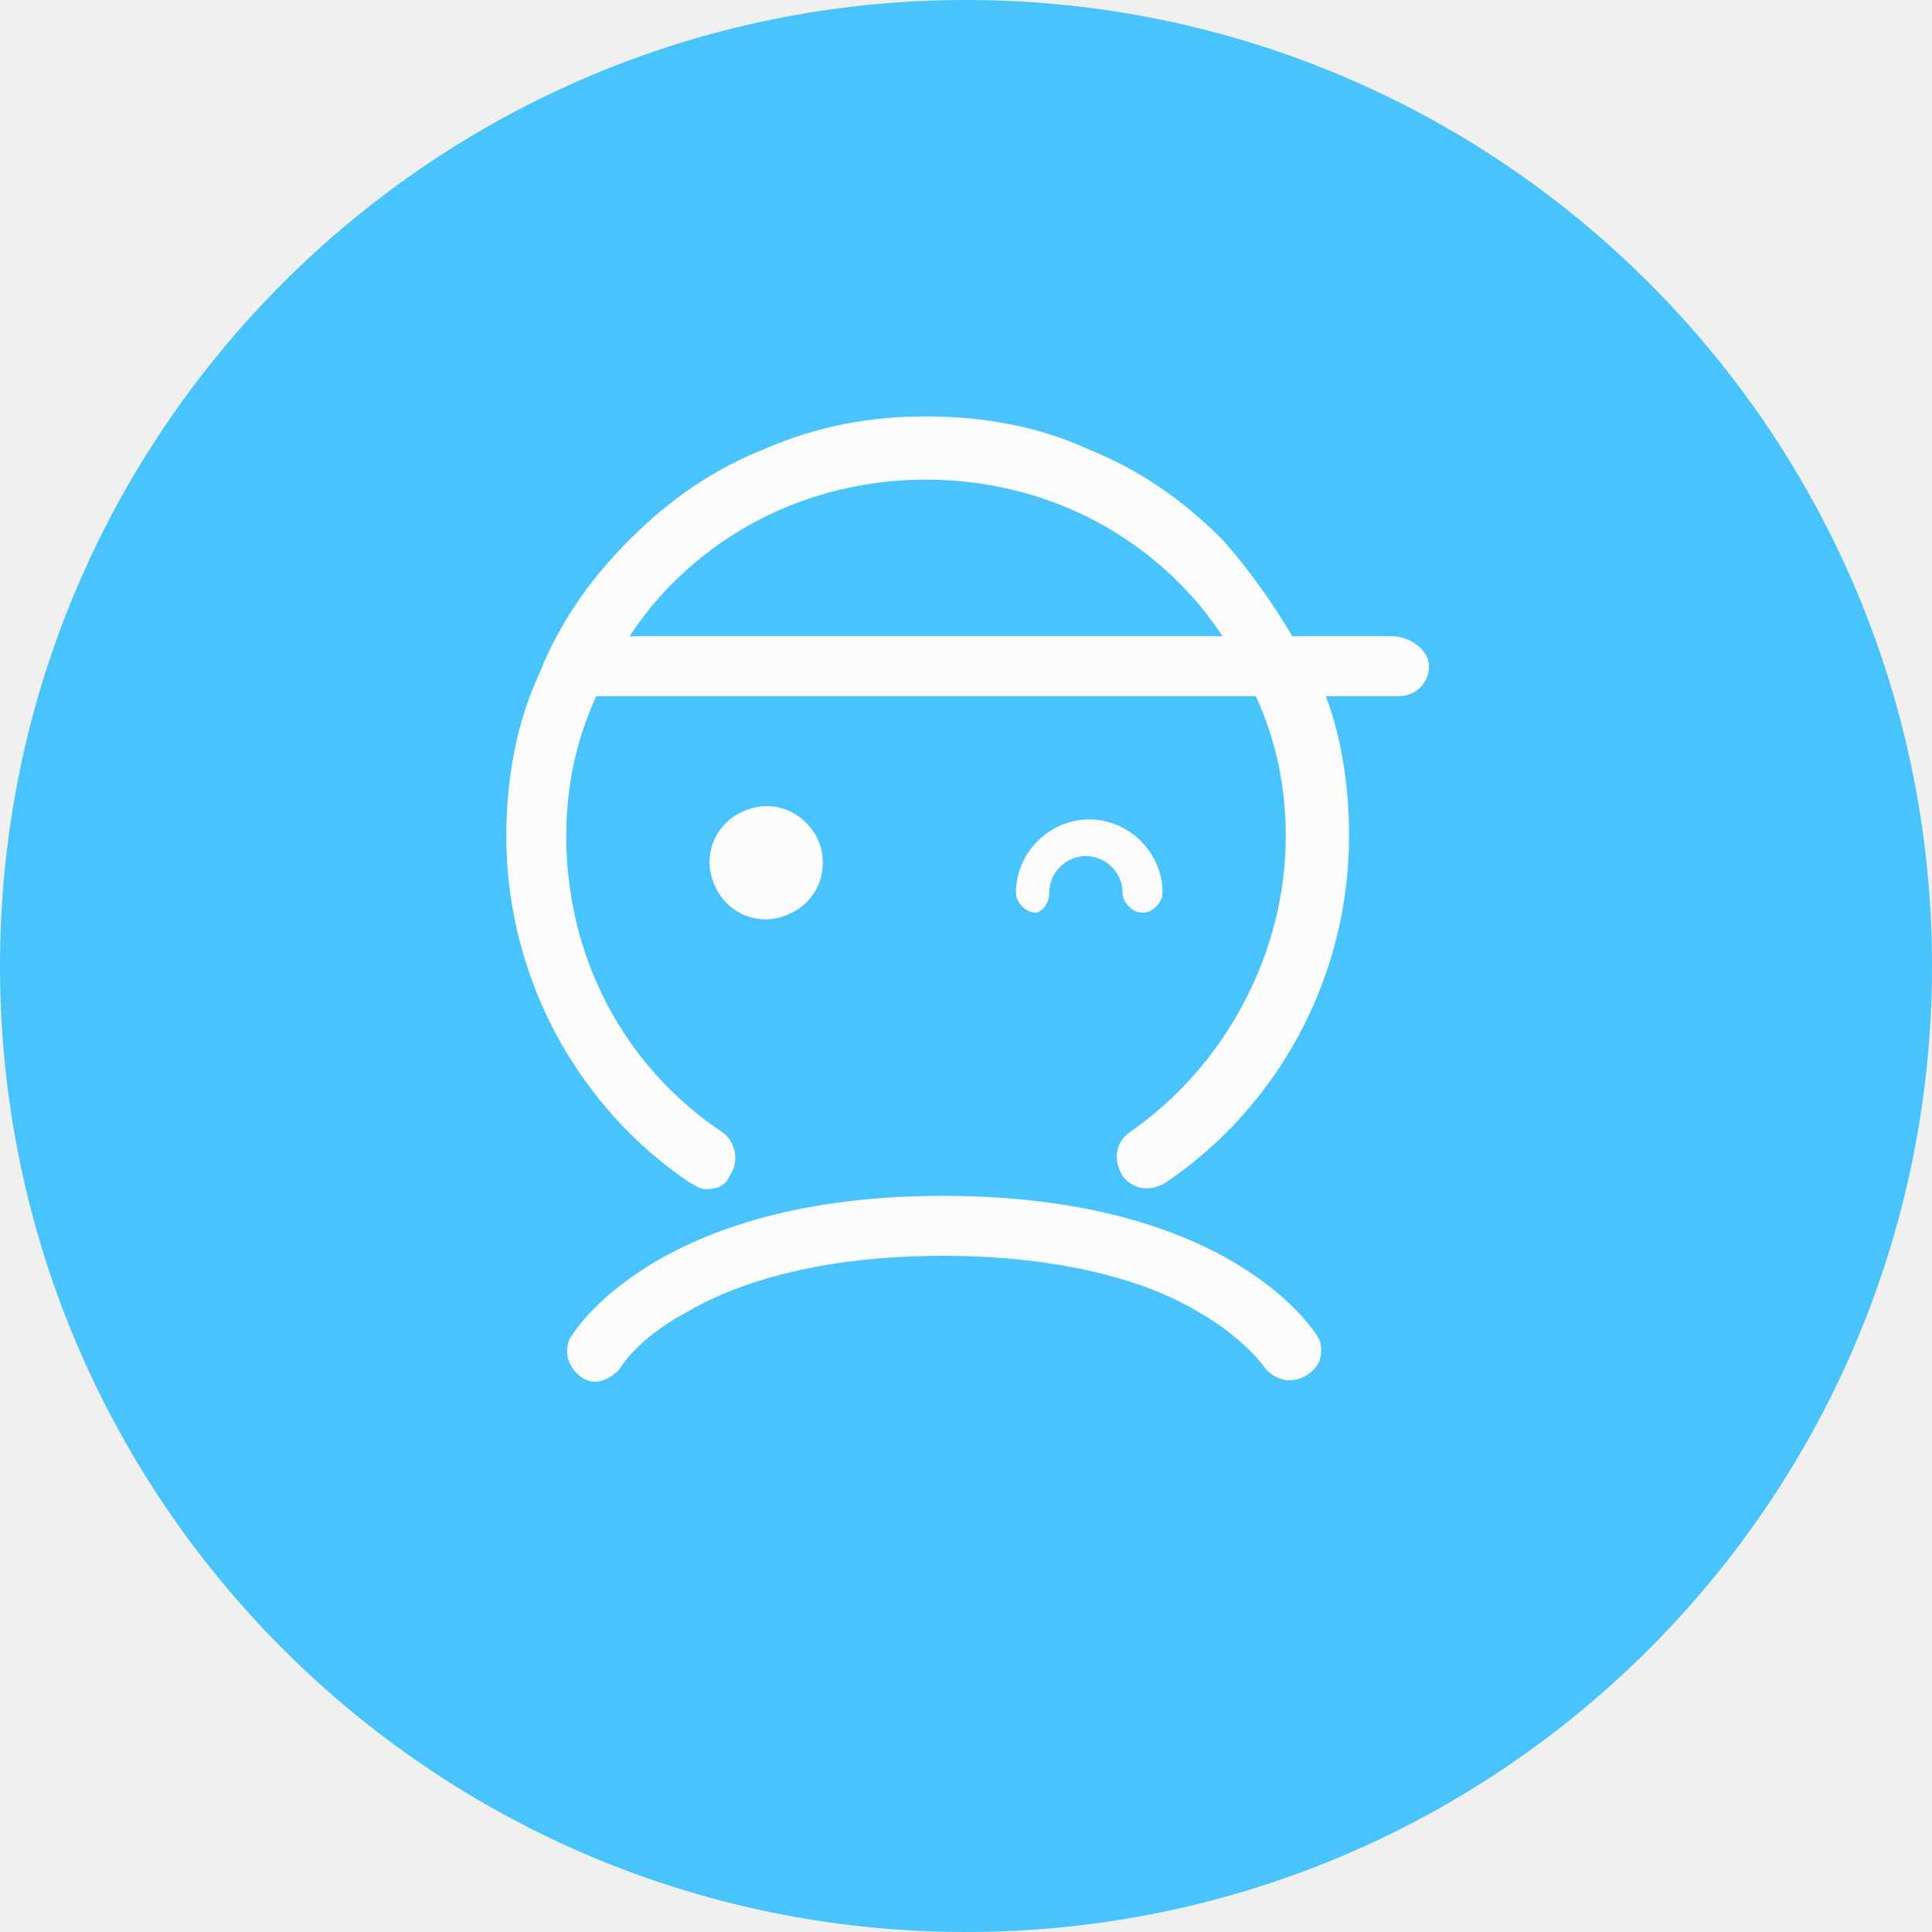
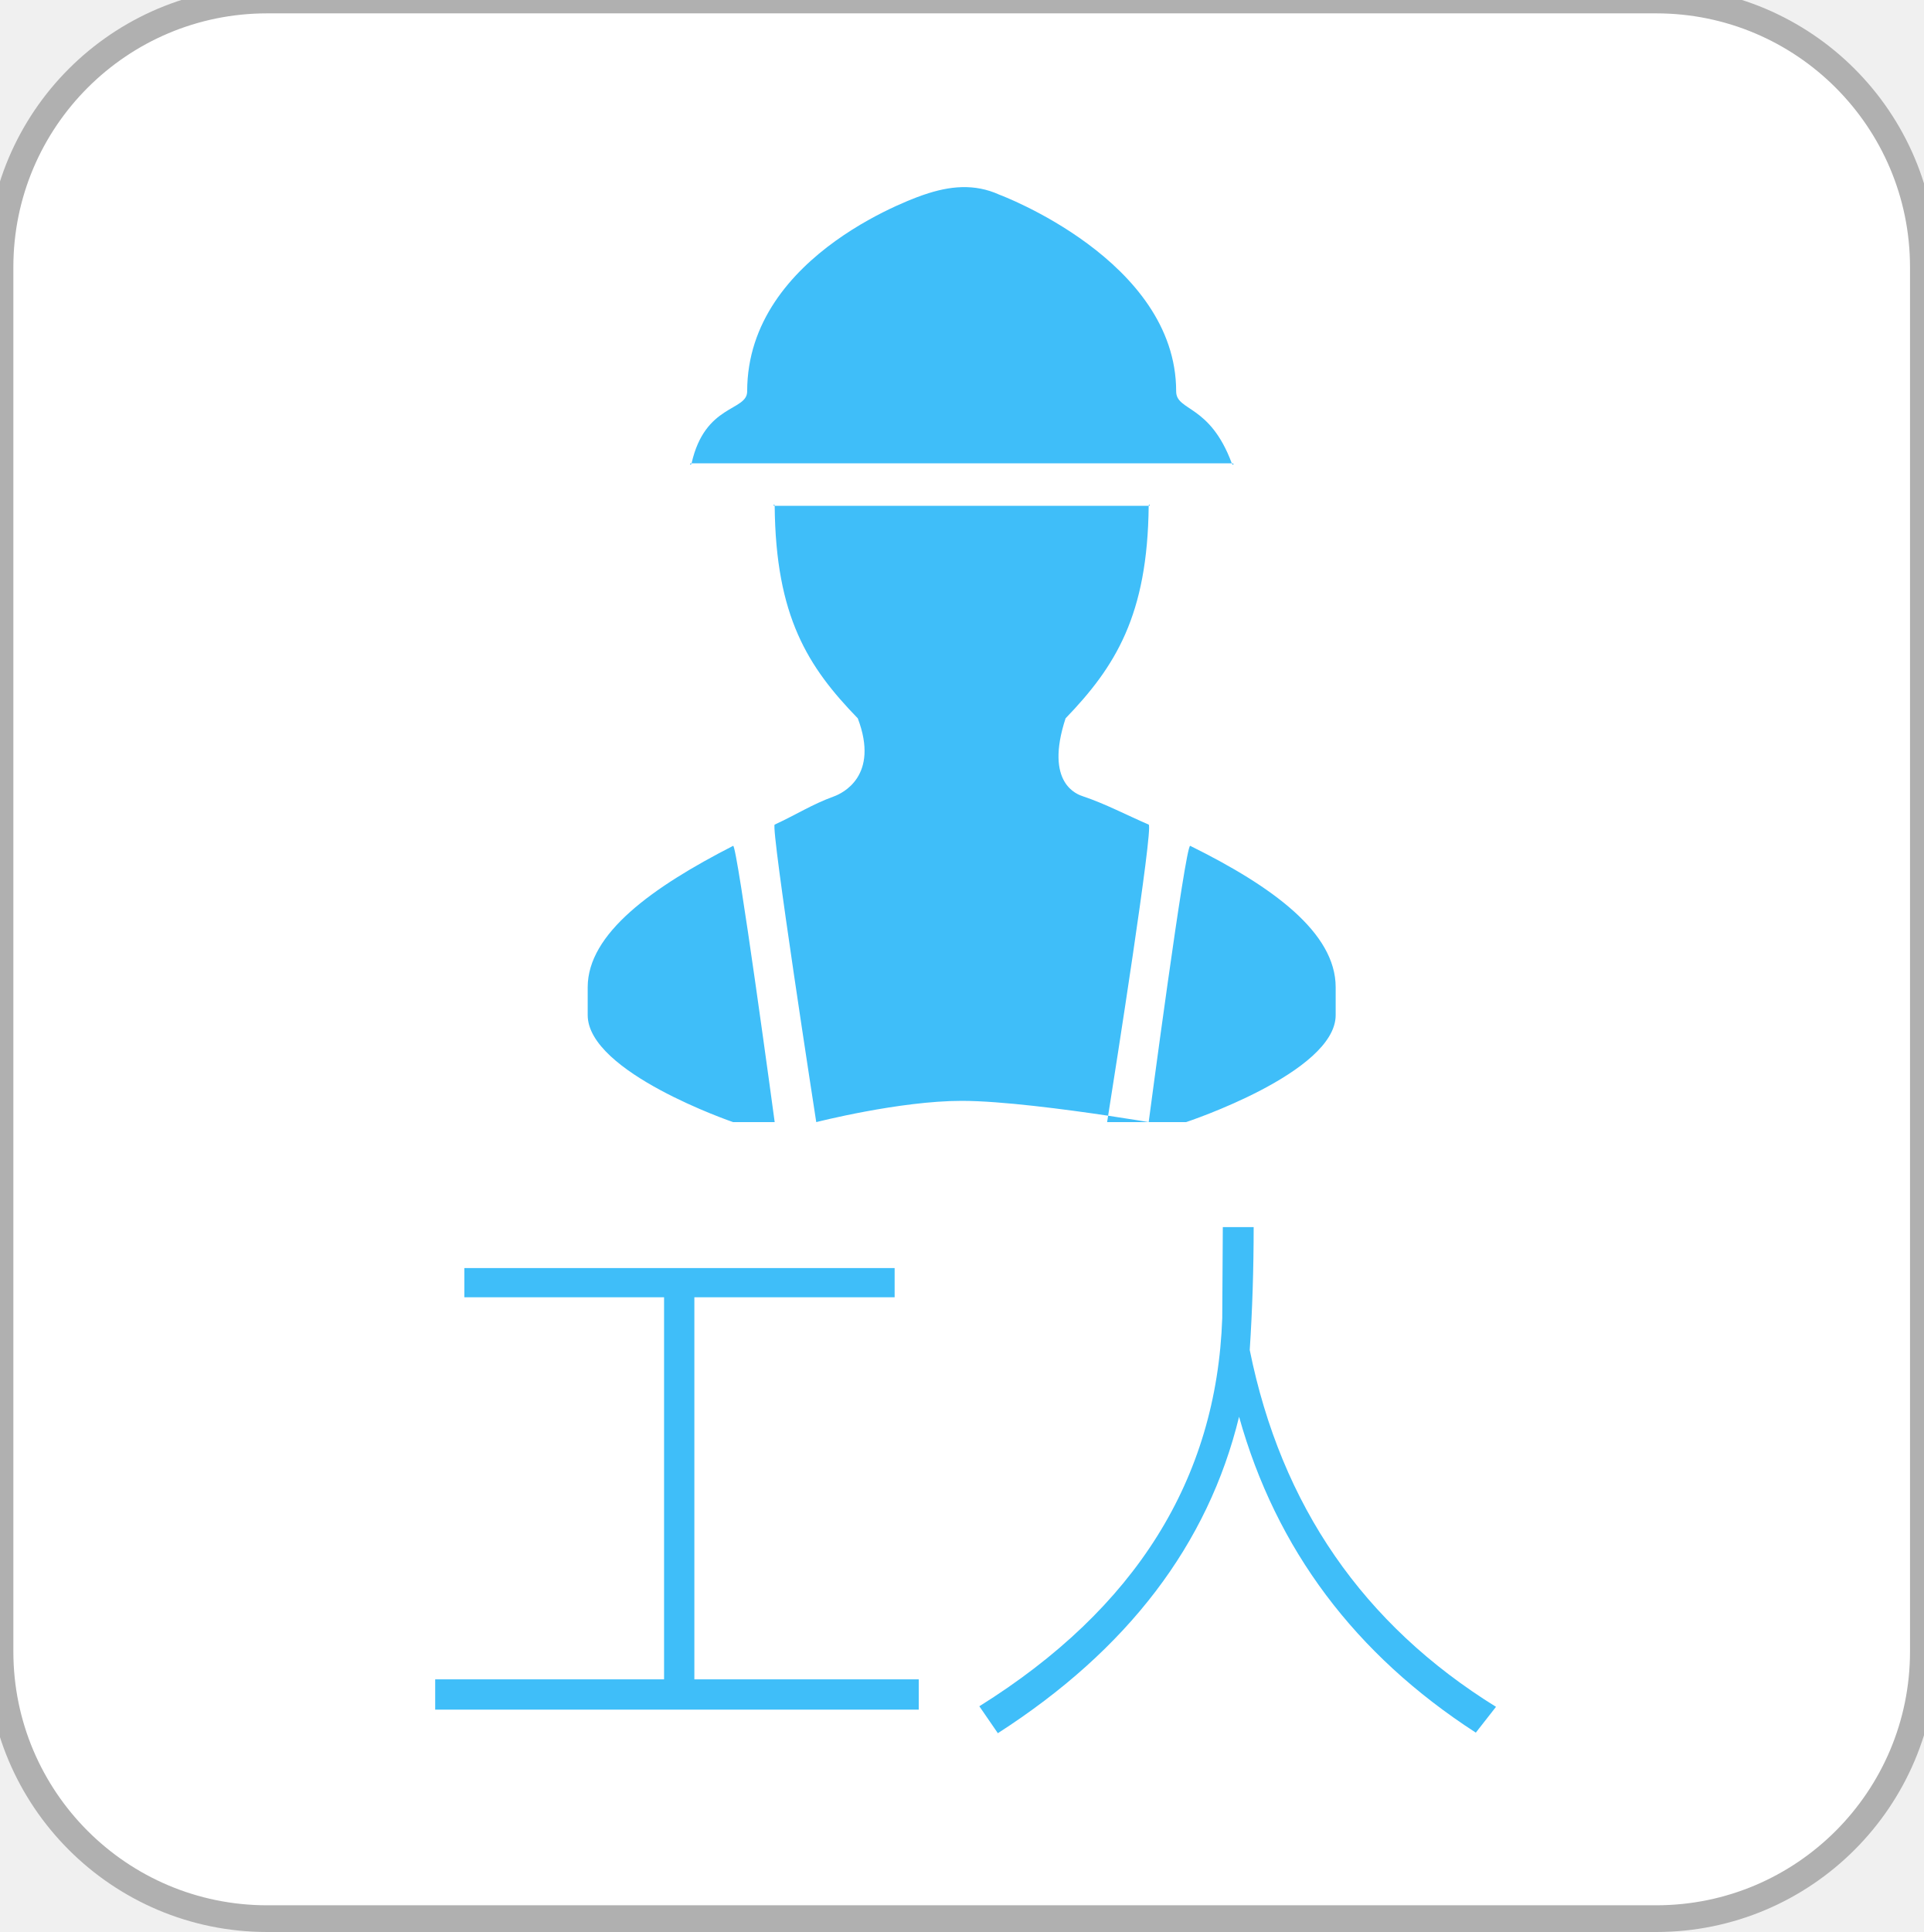
- <svg xmlns="http://www.w3.org/2000/svg" version="1.1" x="0px" y="0px" viewBox="0 0 58 58" enable-background="new 0 0 58 58" xml:space="preserve">
-   <g id="图层_2" display="none">
-     <rect display="inline" fill="#FFFFFF" stroke="#00FFFF" stroke-width="0.2" stroke-miterlimit="10" width="58" height="58" />
-   </g>
-   <g id="图层_1">
-     <circle fill="#49C3FC" cx="29" cy="29" r="29" />
-     <g>
-       <g>
-         <path fill="#FCFCFC" d="M24.2,24.7c-0.3-0.3-0.7-0.5-1.2-0.5c-0.4,0-0.9,0.2-1.2,0.5c-0.3,0.3-0.5,0.7-0.5,1.2     c0,0.4,0.2,0.9,0.5,1.2c0.3,0.3,0.7,0.5,1.2,0.5c0.4,0,0.9-0.2,1.2-0.5c0.3-0.3,0.5-0.7,0.5-1.2C24.7,25.4,24.5,25,24.2,24.7z      M31.5,26.8c0-0.6,0.5-1.1,1.1-1.1c0.6,0,1.1,0.5,1.1,1.1c0,0.3,0.3,0.6,0.6,0.6c0.3,0,0.6-0.3,0.6-0.6c0-1.2-1-2.2-2.2-2.2     c-1.2,0-2.2,1-2.2,2.2c0,0.3,0.3,0.6,0.6,0.6C31.2,27.4,31.5,27.2,31.5,26.8z M28.3,35.9c-8.6,0-11.1,4.1-11.2,4.3     c0,0-0.3,0.6,0.3,1.1c0.6,0.5,1.2-0.2,1.2-0.2l0,0c0,0,0.5-0.9,2-1.7c2.4-1.4,5.5-1.7,7.7-1.7c3.9,0,6.4,0.9,7.7,1.7     c1.4,0.8,2,1.7,2,1.7l0,0c0,0,0.5,0.6,1.2,0.2c0.7-0.4,0.4-1.1,0.4-1.1C39.5,40,37,35.9,28.3,35.9z M41.8,19.1h-3     c-0.6-1-1.3-2-2.1-2.9c-1.2-1.2-2.5-2.1-4-2.7c-1.5-0.7-3.2-1-4.9-1c-1.7,0-3.3,0.3-4.9,1c-1.5,0.6-2.8,1.5-4,2.7     c-1.2,1.2-2.1,2.5-2.7,4c-0.7,1.5-1,3.2-1,4.9c0,4.2,2.1,8.1,5.5,10.4c0.2,0.1,0.3,0.2,0.5,0.2c0.3,0,0.6-0.1,0.7-0.4     c0.3-0.4,0.2-1-0.2-1.3c-3-2-4.7-5.3-4.7-8.9c0-1.5,0.3-2.9,0.9-4.2h19.8c0.6,1.3,0.9,2.7,0.9,4.2c0,3.5-1.8,6.9-4.7,8.9     c-0.4,0.3-0.5,0.8-0.2,1.3c0.3,0.4,0.8,0.5,1.3,0.2c3.4-2.3,5.5-6.2,5.5-10.4c0-1.4-0.2-2.9-0.7-4.2h2.2c0.5,0,0.9-0.4,0.9-0.9     S42.3,19.1,41.8,19.1z M18.9,19.1c0.4-0.6,0.8-1.1,1.3-1.6c2-2,4.7-3.1,7.6-3.1c2.9,0,5.6,1.1,7.6,3.1c0.5,0.5,0.9,1,1.3,1.6     H18.9z" />
-       </g>
-     </g>
+ <svg xmlns="http://www.w3.org/2000/svg" preserveAspectRatio="xMidYMid" width="72" height="72.313" viewBox="0 0 72 72.313">
+   <defs>
+     <style>
+       .cls-1 {
+         fill: #fff;
+         stroke: #b0b0b0;
+         stroke-width: 1px;
+       }
+ 
+       .cls-2 {
+         fill: #3fbef9;
+         fill-rule: evenodd;
+       }
+     </style>
+   </defs>
+   <g>
+     <rect width="72" height="71.813" rx="10" ry="10" class="cls-1" />
+     <path d="M44.400,42.000 L43.000,42.000 C43.000,42.000 44.378,31.571 44.555,31.659 C47.636,33.182 50.000,34.904 50.000,36.951 L50.000,37.994 C50.000,40.151 44.400,42.000 44.400,42.000 ZM41.482,41.760 C42.379,41.894 43.000,42.000 43.000,42.000 L41.444,42.000 C41.444,42.000 41.460,41.900 41.482,41.760 ZM30.556,42.000 C30.556,42.000 28.841,30.937 29.000,30.864 C29.840,30.476 30.392,30.109 31.219,29.808 C31.525,29.696 32.931,29.050 32.111,26.887 C30.240,24.960 29.036,23.074 29.000,18.932 L43.000,18.932 C42.962,23.032 41.748,24.958 39.889,26.887 C39.087,29.341 40.344,29.741 40.548,29.808 C41.366,30.081 42.180,30.510 43.000,30.864 C43.186,30.944 41.727,40.217 41.482,41.760 C39.912,41.526 37.486,41.204 36.000,41.204 C33.668,41.204 30.556,42.000 30.556,42.000 ZM29.000,18.932 C28.902,18.932 28.999,18.833 29.000,18.932 ZM43.000,18.932 C43.001,18.833 43.098,18.932 43.000,18.932 ZM46.111,17.341 C46.234,17.341 46.154,17.457 46.111,17.341 ZM25.889,17.341 C25.864,17.453 25.775,17.341 25.889,17.341 ZM27.970,14.647 C27.970,9.442 34.587,7.288 34.587,7.288 C35.546,6.959 36.475,6.861 37.413,7.288 C37.413,7.288 44.029,9.741 44.029,14.647 C44.029,15.399 45.287,15.115 46.111,17.341 L25.889,17.341 C26.391,15.108 27.970,15.402 27.970,14.647 ZM29.000,42.000 L27.444,42.000 C27.444,42.000 22.000,40.143 22.000,37.994 L22.000,36.951 C22.000,34.945 24.410,33.212 27.444,31.659 C27.592,31.584 29.000,42.000 29.000,42.000 Z" class="cls-2" />
+     <path d="M56.002,63.885 L55.246,64.851 C50.724,61.925 47.770,57.984 46.384,53.028 C45.222,57.802 42.212,61.750 37.354,64.872 L36.661,63.864 C42.513,60.210 45.544,55.366 45.754,49.332 L45.775,45.930 L46.930,45.930 C46.930,47.498 46.881,49.031 46.783,50.529 C47.959,56.353 51.032,60.805 56.002,63.885 ZM16.291,62.856 L24.859,62.856 L24.859,48.555 L17.383,48.555 L17.383,47.463 L33.490,47.463 L33.490,48.555 L25.993,48.555 L25.993,62.856 L34.393,62.856 L34.393,63.990 L16.291,63.990 L16.291,62.856 Z" class="cls-2" />
  </g>
</svg>
